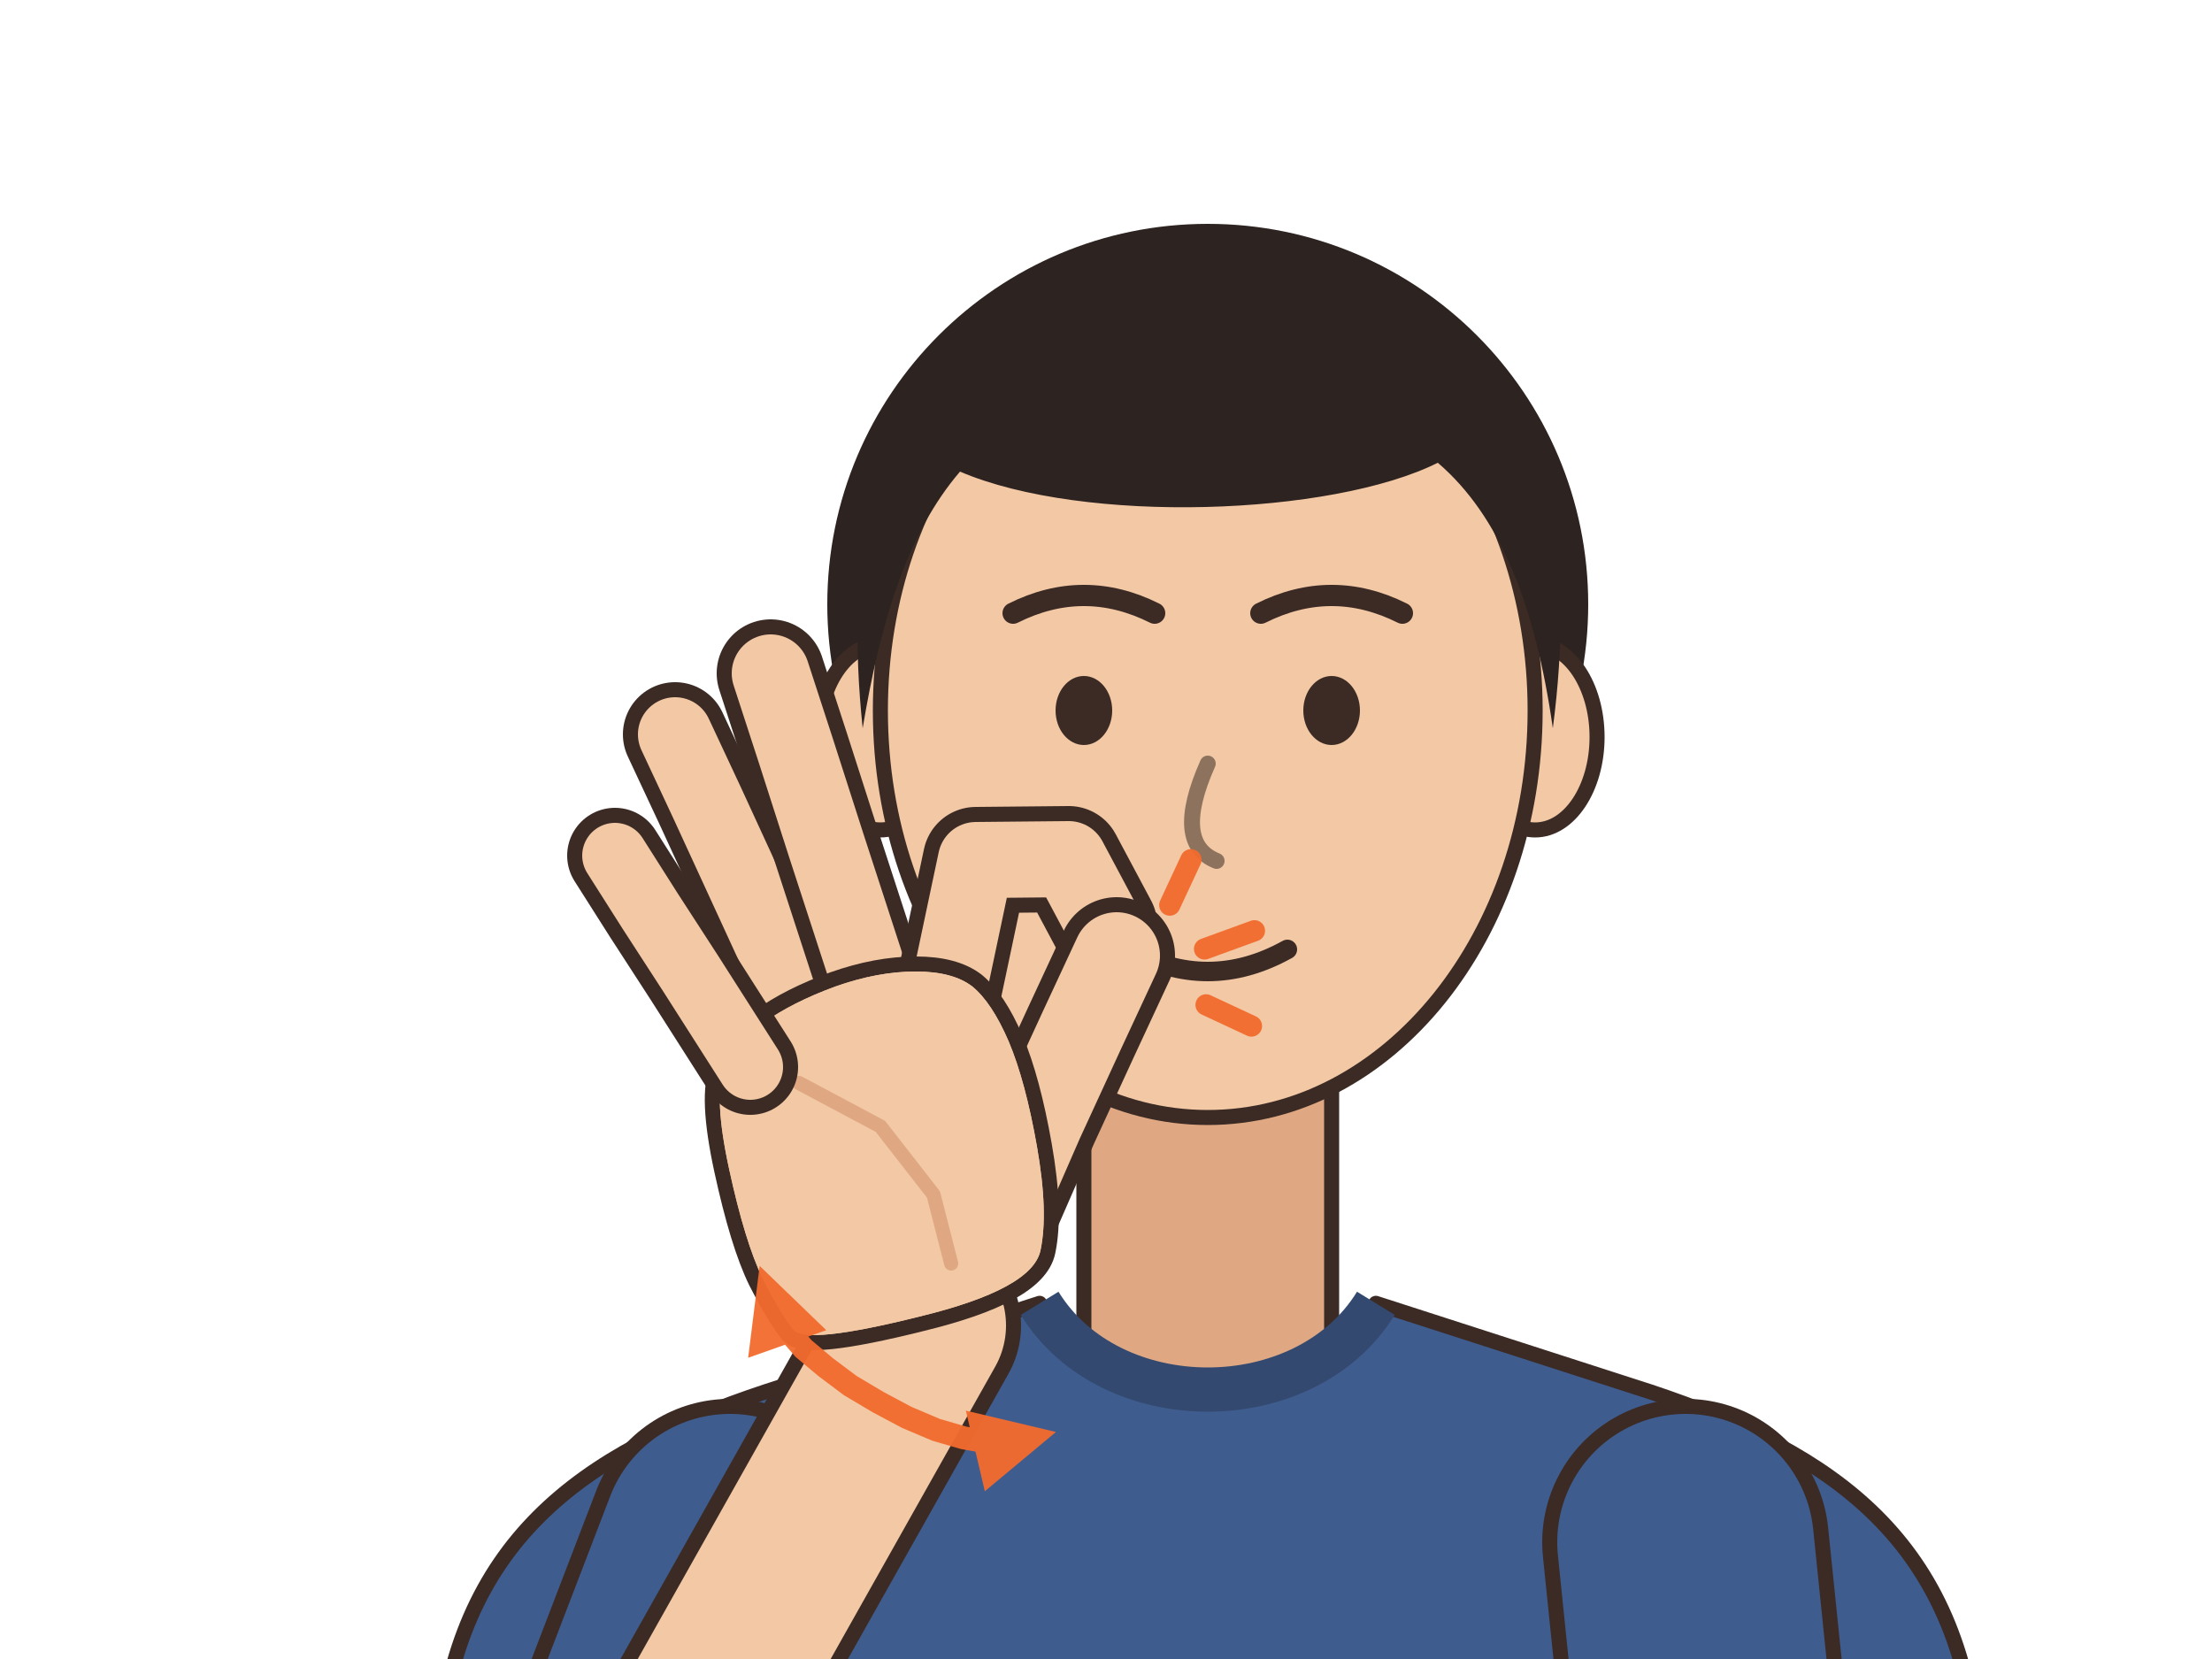
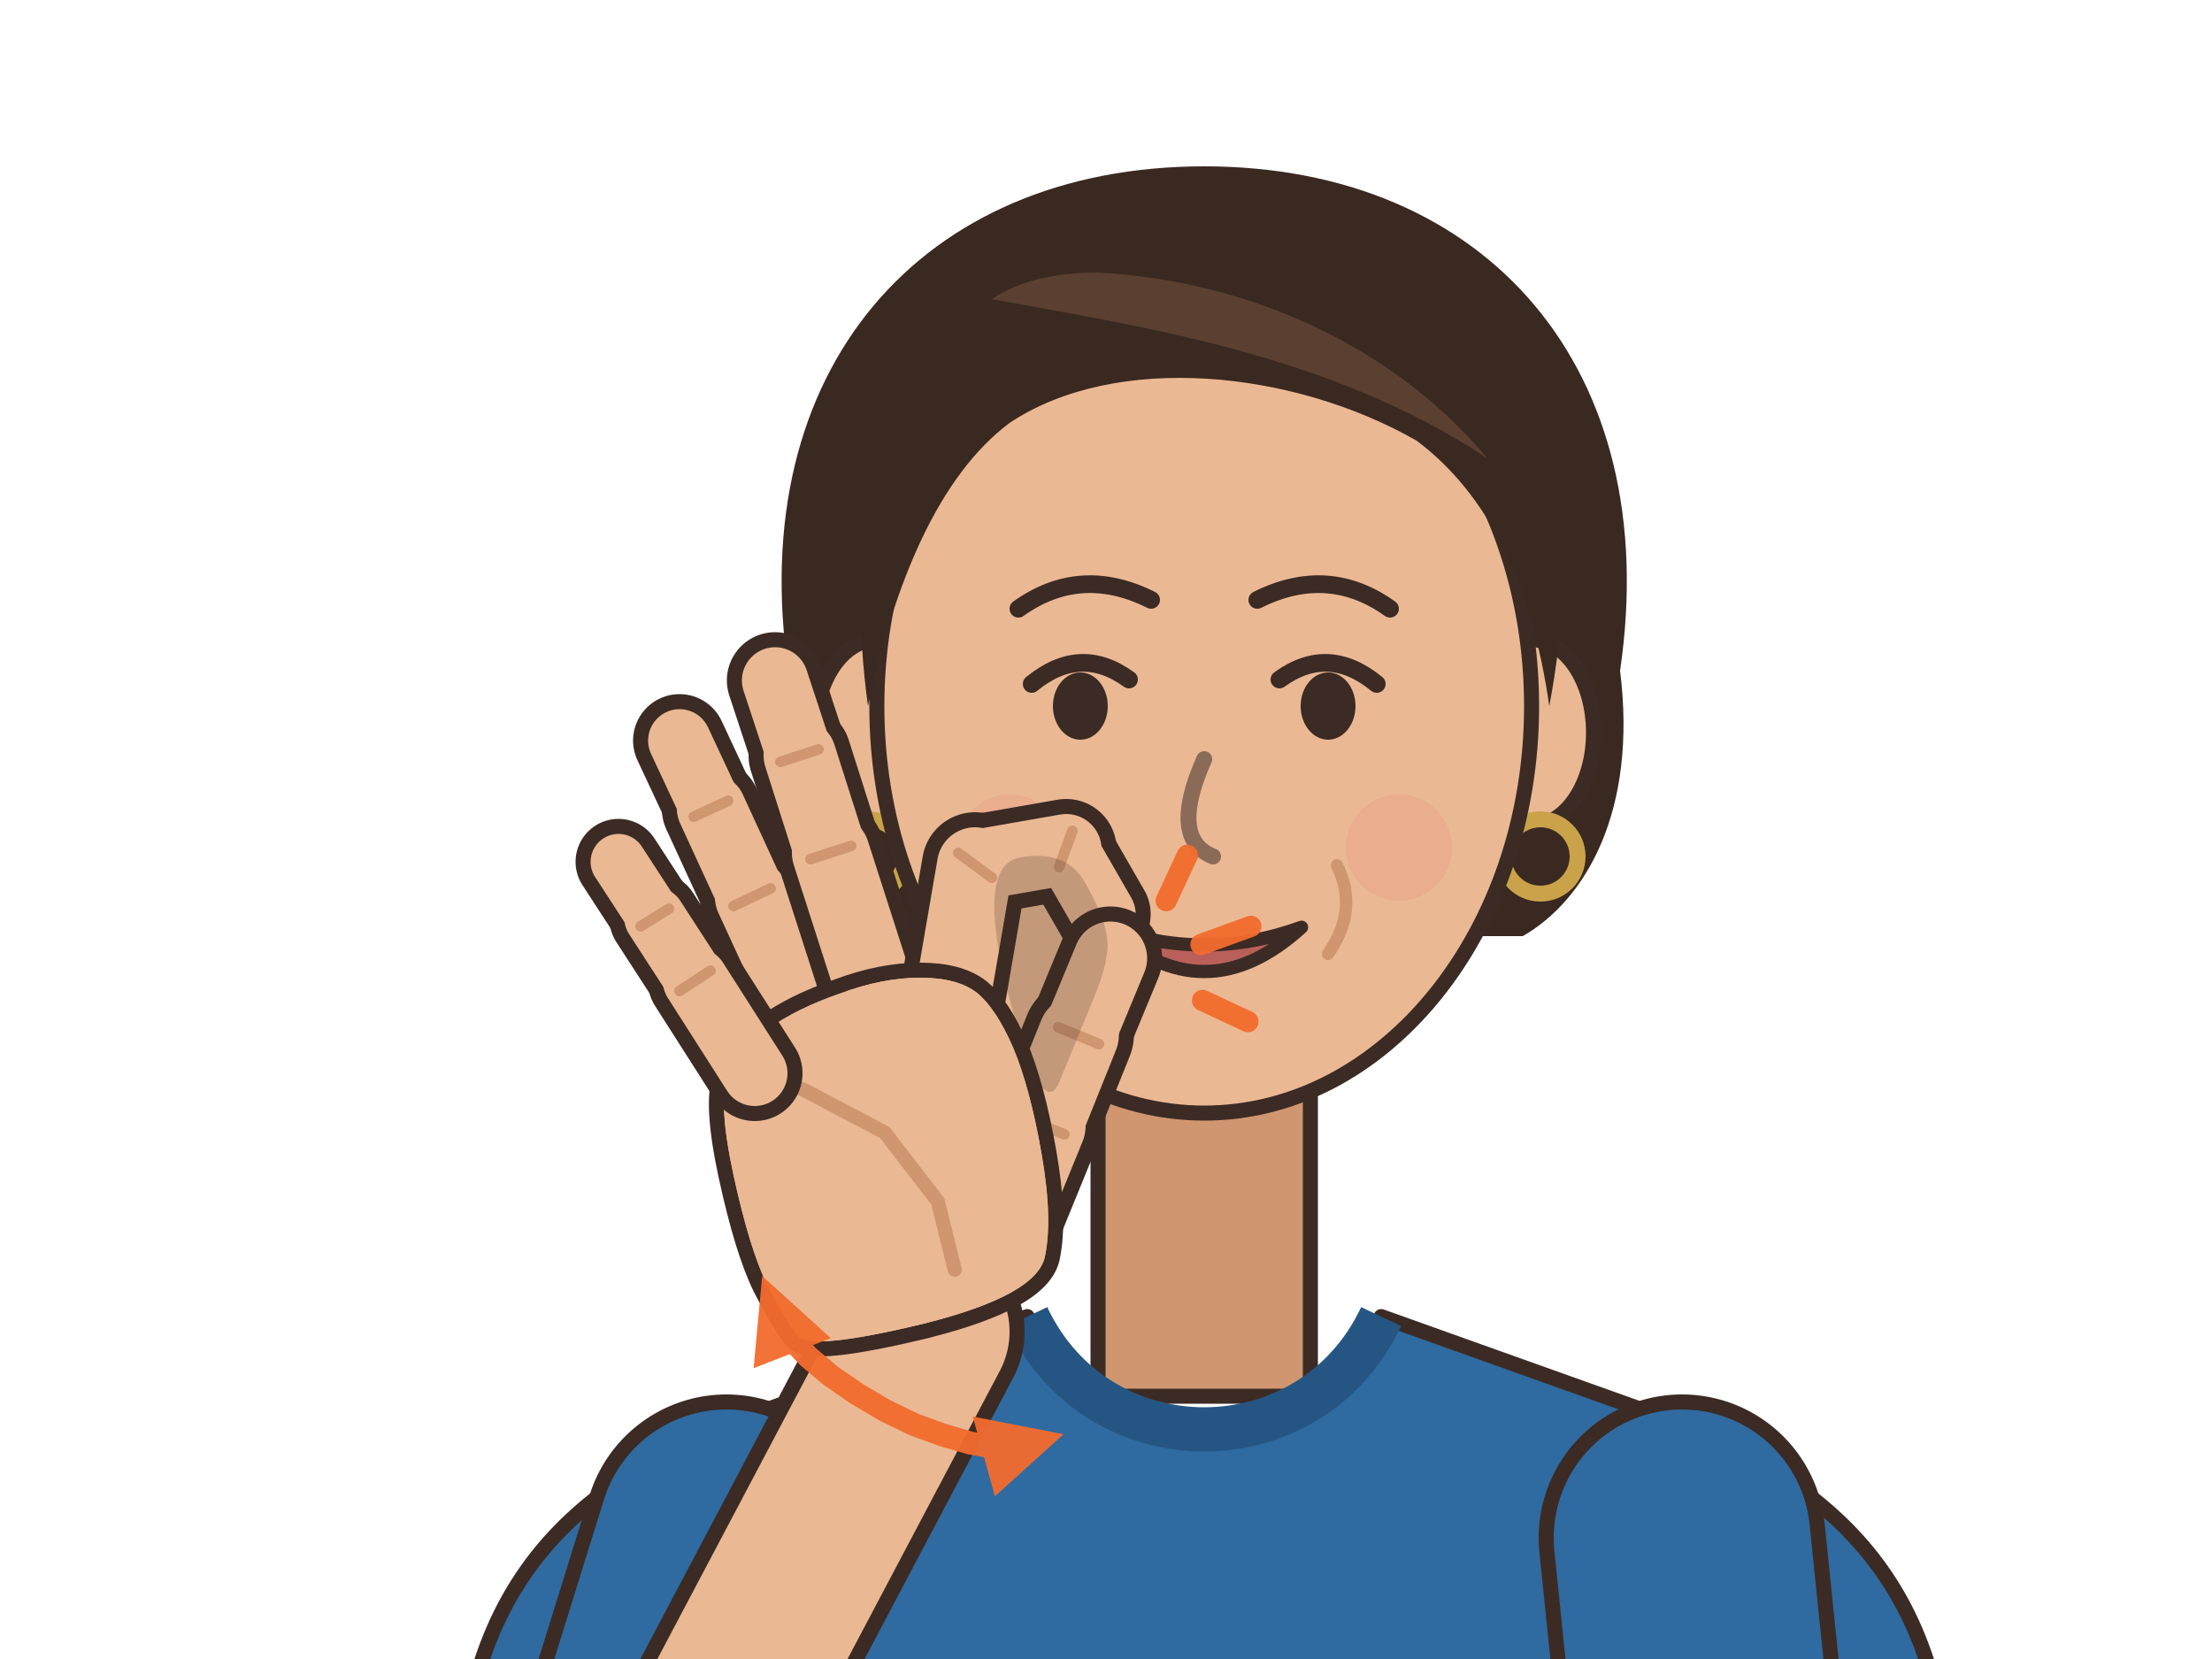
- <svg xmlns="http://www.w3.org/2000/svg" viewBox="63.5 17.7 250 187.5" role="img" aria-label="Sinal de café em Libras">
+ <svg xmlns="http://www.w3.org/2000/svg" viewBox="63.9 18.2 250 187.5" role="img" aria-label="Sinal de café em Libras">
  <defs>
    <marker id="cafe-tip" viewBox="0 0 10 10" refX="6" refY="5" markerWidth="3.6" markerHeight="3.6" orient="auto-start-reverse">
      <path d="M0 0L10 5L0 10Z" fill="#f26b2d" />
    </marker>
-     <path id="cafe-right-up" d="M146 192L129.2 235.9" />
-     <path id="cafe-right-fo" d="M129.2 235.9L167.7 167.5" />
-     <path id="cafe-right-sl" d="M146 192L138.9 210.5" />
-     <path id="cafe-h0-palm" d="M153.2 168Q154.6 169.7 167.4 166.5Q180.2 163.4 181.1 159Q182 154.7 180.7 147.3Q179.4 139.9 177.5 135.4Q175.6 131 173.4 129.2Q171.2 127.5 167 127.5Q162.7 127.5 157.9 129.2Q153 131 149.8 133.3Q146.7 135.7 145.4 138.6Q144.1 141.5 145.9 149.8Q147.7 158.1 149.7 162.2Q151.8 166.3 153.2 168Z" />
-     <path id="cafe-h0-crease" d="M153.8 140.1L163 145L169 152.7L171 160.5" />
-     <path id="cafe-h0-pinky" d="M148.3 138.3L141.6 127.8L137 120.7L133 114.4" />
-     <path id="cafe-h0-pinky-nail" d="M136 119.1L133.8 115.6" />
-     <path id="cafe-h0-ring" d="M154.9 133.4L148 118.4L143.4 108.4L139.8 100.7" />
-     <path id="cafe-h0-ring-nail" d="M142.5 106.5L140.5 102.1" />
-     <path id="cafe-h0-middle" d="M162.5 130.5L156.9 113.3L153.4 102.4L150.6 93.8" />
-     <path id="cafe-h0-middle-nail" d="M152.7 100.3L151.1 95.3" />
-     <path id="cafe-h0-index" d="M170.5 130.5L173.8 114.9L184.3 114.8L188.3 122.3" />
-     <path id="cafe-h0-index-nail" d="M185.3 116.7L187.6 121" />
-     <path id="cafe-h0-thumb" d="M175.9 156.2L181.1 144.3L185.7 134.3L189.7 125.7" />
-     <path id="cafe-h0-thumb-nail" d="M186.7 132.2L189.1 127" />
+     <path id="cafe-right-up" d="M146 192L131.5 238.7" />
+     <path id="cafe-right-fo" d="M131.5 238.7L168.5 168.7" />
+     <path id="cafe-right-sl" d="M146 192L139.9 211.6" />
+     <path id="cafe-h0-palm" d="M154.1 169.2Q155.5 170.9 168.3 167.8Q181.1 164.6 182 160.2Q182.9 155.9 181.6 148.5Q180.3 141.1 178.4 136.6Q176.5 132.2 174.3 130.4Q172.1 128.7 167.9 128.7Q163.6 128.7 158.8 130.5Q153.9 132.2 150.7 134.5Q147.5 136.9 146.2 139.8Q145 142.7 146.8 151Q148.6 159.3 150.6 163.4Q152.7 167.5 154.1 169.2Z" />
+     <path id="cafe-h0-crease" d="M154.6 141.3L163.9 146.2L169.9 154L171.8 161.7" />
+     <path id="cafe-h0-pinky-s0" d="M149.2 139.5L142.5 129" />
+     <path id="cafe-h0-pinky-s1" d="M142.5 129L137.9 121.9" />
+     <path id="cafe-h0-pinky-s2" d="M137.9 121.9L133.8 115.6" />
+     <path id="cafe-h0-pinky-c0" d="M144.2 127.9L140.7 130.2" />
+     <path id="cafe-h0-pinky-c1" d="M139.5 120.9L136.3 122.9" />
+     <path id="cafe-h0-pinky-nail" d="M215.3 153.1L218.6 153" />
+     <path id="cafe-h0-ring-s0" d="M155.8 134.6L148.9 119.6" />
+     <path id="cafe-h0-ring-s1" d="M148.9 119.6L144.3 109.6" />
+     <path id="cafe-h0-ring-s2" d="M144.3 109.6L140.7 101.9" />
+     <path id="cafe-h0-ring-c0" d="M151 118.6L146.8 120.6" />
+     <path id="cafe-h0-ring-c1" d="M146.2 108.7L142.3 110.5" />
+     <path id="cafe-h0-ring-nail" d="M223.7 143.5L227.7 142.9" />
+     <path id="cafe-h0-middle-s0" d="M163.3 131.7L157.8 114.6" />
+     <path id="cafe-h0-middle-s1" d="M157.8 114.6L154.3 103.6" />
+     <path id="cafe-h0-middle-s2" d="M154.3 103.6L151.5 95.1" />
+     <path id="cafe-h0-middle-c0" d="M160.1 113.8L155.5 115.3" />
+     <path id="cafe-h0-middle-c1" d="M156.4 102.9L152.1 104.3" />
+     <path id="cafe-h0-middle-nail" d="M224.9 134.4L229.2 133.4" />
+     <path id="cafe-h0-index-s0" d="M171.4 131.7L174.1 116" />
+     <path id="cafe-h0-index-s1" d="M174.1 116L184.4 114.2" />
+     <path id="cafe-h0-index-s2" d="M184.4 114.2L188.6 121.5" />
+     <path id="cafe-h0-index-c0" d="M176 117.4L172.2 114.6" />
+     <path id="cafe-h0-index-c1" d="M183.6 116.2L185.1 112.1" />
+     <path id="cafe-h0-thumb-s0" d="M176.8 157.4L181.7 145.4" />
+     <path id="cafe-h0-thumb-s1" d="M181.7 145.4L185.8 135.2" />
+     <path id="cafe-h0-thumb-s2" d="M185.8 135.2L189.4 126.5" />
+     <path id="cafe-h0-thumb-c0" d="M184.2 146.4L179.1 144.4" />
+     <path id="cafe-h0-thumb-c1" d="M188.1 136.2L183.5 134.3" />
+     <path id="cafe-h0-thumb-nail" d="M182.7 128.3L185.8 125.6" />
+     <path id="cafe-h0-hole" d="M177.9 130.7Q174.1 116 179.2 115.1Q184.4 114.2 186.5 117.9Q188.6 121.5 189 124Q189.4 126.5 187.6 130.8Q185.8 135.2 183.7 140.3Q181.7 145.4 177.9 130.7Z" />
  </defs>
  <g id="body">
-     <ellipse cx="200" cy="86" rx="43" ry="43" fill="#2d2320" />
-     <ellipse cx="163" cy="101" rx="7" ry="10.5" fill="#f2c8a5" stroke="#3b2b24" stroke-width="1.7" />
-     <ellipse cx="237" cy="101" rx="7" ry="10.5" fill="#f2c8a5" stroke="#3b2b24" stroke-width="1.7" />
-     <path d="M186 126V176H214V126Z" fill="#dfa883" stroke="#3b2b24" stroke-width="1.7" />
-     <path d="M108 302L113 216C115 192 129 182 150 175L181 165C189 178 211 178 219 165L250 175C271 182 285 192 287 216L292 302Z" fill="#3f5c8f" stroke="#3b2b24" stroke-width="1.7" stroke-linejoin="round" />
-     <path d="M181 165C189 178 211 178 219 165" fill="none" stroke="#33496f" stroke-width="5" />
-     <ellipse cx="200" cy="98" rx="37" ry="46" fill="#f2c8a5" stroke="#3b2b24" stroke-width="1.7" />
-     <path d="M161 100C157 62 174 47 200 47C227 47 244 62 239 100C237 86 233 76 226 70C214 76 186 77 172 71C166 78 163 88 161 100Z" fill="#2d2320" />
-     <path d="M178 87Q186 83 194 87M206 87Q214 83 222 87" fill="none" stroke="#3b2b24" stroke-width="2.4" stroke-linecap="round" />
-     <ellipse cx="186" cy="98" rx="3.2" ry="3.9" fill="#3b2b24" />
-     <ellipse cx="214" cy="98" rx="3.2" ry="3.9" fill="#3b2b24" />
+     <path d="M153 94C148 60 168 37 200 37C232 37 252 60 247 94C249 110 243 120 236 124L164 124C157 120 151 110 153 94Z" fill="#3a2920" />
+     <ellipse cx="163" cy="101" rx="7" ry="10.5" fill="#ebb894" stroke="#3b2b24" stroke-width="1.7" />
+     <ellipse cx="237" cy="101" rx="7" ry="10.5" fill="#ebb894" stroke="#3b2b24" stroke-width="1.7" />
+     <circle cx="162" cy="115" r="4.2" fill="none" stroke="#c9a24a" stroke-width="1.8" />
+     <circle cx="238" cy="115" r="4.2" fill="none" stroke="#c9a24a" stroke-width="1.8" />
+     <path d="M188 128V176H212V128Z" fill="#cf9670" stroke="#3b2b24" stroke-width="1.7" />
+     <path d="M112 302L116 218C118 194 132 184 152 177L180 167C188 184 212 184 220 167L248 177C268 184 282 194 284 218L288 302Z" fill="#2f6aa0" stroke="#3b2b24" stroke-width="1.7" stroke-linejoin="round" />
+     <path d="M180 167C188 184 212 184 220 167" fill="none" stroke="#255683" stroke-width="5" />
+     <ellipse cx="200" cy="98" rx="37" ry="46" fill="#ebb894" stroke="#3b2b24" stroke-width="1.7" />
+     <path d="M162 98C157 62 176 45 202 45C228 45 246 61 239 98C237 84 232 74 224 68C210 60 190 58 178 66C170 72 165 84 162 98Z" fill="#3a2920" />
+     <path d="M176 52C192 55 214 58 232 70C222 58 206 50 188 49C183 49 179 50 176 52Z" fill="#5b4032" />
+     <circle cx="178" cy="114" r="6" fill="#e58f7c" opacity=".28" />
+     <circle cx="222" cy="114" r="6" fill="#e58f7c" opacity=".28" />
+     <path d="M179 87Q186 82 194 86M206 86Q214 82 221 87" fill="none" stroke="#3b2b24" stroke-width="2" stroke-linecap="round" />
+     <ellipse cx="186" cy="98" rx="3.1" ry="3.8" fill="#3b2b24" />
+     <ellipse cx="214" cy="98" rx="3.1" ry="3.8" fill="#3b2b24" />
+     <path d="M180.5 95.5Q186 91 191.5 95M208.5 95Q214 91 219.5 95.5" fill="none" stroke="#3b2b24" stroke-width="2" stroke-linecap="round" />
    <path d="M200 104Q196 113 201 115" fill="none" stroke="#3b2b24" stroke-width="1.8" stroke-linecap="round" opacity=".55" />
-     <path d="M191 125Q200 130 209 125" fill="none" stroke="#3b2b24" stroke-width="2.2" stroke-linecap="round" />
+     <path d="M185 116Q182.5 121 186 126M215 116Q217.5 121 214 126" fill="none" stroke="#cf9670" stroke-width="1.4" stroke-linecap="round" />
+     <path d="M189 123Q200 133 211 123Q200 127 189 123Z" fill="#b9605a" stroke="#3b2b24" stroke-width="1.5" stroke-linejoin="round" />
  </g>
  <g fill="none" stroke-linecap="round">
    <path d="M254 192L266 308" stroke="#3b2b24" stroke-width="27.4" />
    <path d="M266 308L270 410" stroke="#3b2b24" stroke-width="23.4" />
-     <path d="M254 192L266 308" stroke="#f2c8a5" stroke-width="24" />
-     <path d="M266 308L270 410" stroke="#f2c8a5" stroke-width="20" />
+     <path d="M254 192L266 308" stroke="#ebb894" stroke-width="24" />
+     <path d="M266 308L270 410" stroke="#ebb894" stroke-width="20" />
    <path d="M254 192L259 240.7" stroke="#3b2b24" stroke-width="32.4" />
-     <path d="M254 192L259 240.7" stroke="#3f5c8f" stroke-width="29" />
+     <path d="M254 192L259 240.7" stroke="#2f6aa0" stroke-width="29" />
  </g>
  <g fill="none" stroke-linecap="round" stroke-linejoin="round">
    <use href="#cafe-right-up" stroke="#3b2b24" stroke-width="27.4" />
-     <use href="#cafe-right-up" stroke="#f2c8a5" stroke-width="24" />
+     <use href="#cafe-right-up" stroke="#ebb894" stroke-width="24" />
    <use href="#cafe-right-sl" stroke="#3b2b24" stroke-width="32.4" />
-     <use href="#cafe-right-sl" stroke="#3f5c8f" stroke-width="29" />
+     <use href="#cafe-right-sl" stroke="#2f6aa0" stroke-width="29" />
    <use href="#cafe-right-fo" stroke="#3b2b24" stroke-width="22.4" />
-     <use href="#cafe-right-fo" stroke="#f2c8a5" stroke-width="19" />
+     <use href="#cafe-right-fo" stroke="#ebb894" stroke-width="19" />
  </g>
  <g fill="none" stroke-linecap="round" stroke-linejoin="round">
-     <use href="#cafe-h0-ring" stroke="#3b2b24" stroke-width="11.8" visibility="visible" />
-     <use href="#cafe-h0-ring" stroke="#f2c8a5" stroke-width="8.4" visibility="visible" />
-     <use href="#cafe-h0-middle" stroke="#3b2b24" stroke-width="12.2" visibility="visible" />
-     <use href="#cafe-h0-middle" stroke="#f2c8a5" stroke-width="8.8" visibility="visible" />
-     <use href="#cafe-h0-middle-nail" stroke="#f9e2d2" stroke-width="4.4" visibility="hidden" />
-     <use href="#cafe-h0-index" stroke="#3b2b24" stroke-width="12" visibility="visible" />
-     <use href="#cafe-h0-index" stroke="#f2c8a5" stroke-width="8.6" visibility="visible" />
-     <use href="#cafe-h0-index-nail" stroke="#f9e2d2" stroke-width="4.3" visibility="hidden" />
-     <use href="#cafe-h0-thumb" stroke="#3b2b24" stroke-width="13.2" visibility="visible" />
-     <use href="#cafe-h0-thumb" stroke="#f2c8a5" stroke-width="9.8" visibility="visible" />
-     <use href="#cafe-h0-thumb-nail" stroke="#f9e2d2" stroke-width="4.9" visibility="hidden" />
-     <use href="#cafe-h0-palm" fill="#f2c8a5" stroke="#3b2b24" stroke-width="3.4" paint-order="stroke" />
-     <use href="#cafe-h0-palm" fill="#f2c8a5" />
-     <use href="#cafe-h0-crease" stroke="#dfa883" stroke-width="1.6" visibility="visible" />
-     <use href="#cafe-h0-pinky" stroke="#3b2b24" stroke-width="10.8" visibility="visible" />
-     <use href="#cafe-h0-pinky" stroke="#f2c8a5" stroke-width="7.4" visibility="visible" />
-     <use href="#cafe-h0-pinky-nail" stroke="#f9e2d2" stroke-width="3.7" visibility="hidden" />
-     <use href="#cafe-h0-ring" stroke="#3b2b24" stroke-width="11.8" visibility="hidden" />
-     <use href="#cafe-h0-ring" stroke="#f2c8a5" stroke-width="8.4" visibility="hidden" />
-     <use href="#cafe-h0-ring-nail" stroke="#f9e2d2" stroke-width="4.2" visibility="hidden" />
+     <use href="#cafe-h0-ring-s0" stroke="#3b2b24" stroke-width="11.8" visibility="visible" />
+     <use href="#cafe-h0-ring-s1" stroke="#3b2b24" stroke-width="11.2" visibility="visible" />
+     <use href="#cafe-h0-ring-s2" stroke="#3b2b24" stroke-width="10.5" visibility="visible" />
+     <use href="#cafe-h0-ring-s0" stroke="#ebb894" stroke-width="8.4" visibility="visible" />
+     <use href="#cafe-h0-ring-s1" stroke="#ebb894" stroke-width="7.8" visibility="visible" />
+     <use href="#cafe-h0-ring-s2" stroke="#ebb894" stroke-width="7.1" visibility="visible" />
+     <use href="#cafe-h0-ring-c0" stroke="#cf9670" stroke-width="1.2" visibility="visible" />
+     <use href="#cafe-h0-ring-c1" stroke="#cf9670" stroke-width="1.2" visibility="visible" />
+     <use href="#cafe-h0-middle-s0" stroke="#3b2b24" stroke-width="12.2" visibility="visible" />
+     <use href="#cafe-h0-middle-s1" stroke="#3b2b24" stroke-width="11.6" visibility="visible" />
+     <use href="#cafe-h0-middle-s2" stroke="#3b2b24" stroke-width="10.9" visibility="visible" />
+     <use href="#cafe-h0-middle-s0" stroke="#ebb894" stroke-width="8.8" visibility="visible" />
+     <use href="#cafe-h0-middle-s1" stroke="#ebb894" stroke-width="8.2" visibility="visible" />
+     <use href="#cafe-h0-middle-s2" stroke="#ebb894" stroke-width="7.5" visibility="visible" />
+     <use href="#cafe-h0-middle-c0" stroke="#cf9670" stroke-width="1.2" visibility="visible" />
+     <use href="#cafe-h0-middle-c1" stroke="#cf9670" stroke-width="1.2" visibility="visible" />
+     <use href="#cafe-h0-middle-nail" stroke="#cf9670" stroke-width="6" visibility="hidden" />
+     <use href="#cafe-h0-middle-nail" stroke="#f7e0d0" stroke-width="4.4" visibility="hidden" />
+     <use href="#cafe-h0-index-s0" stroke="#3b2b24" stroke-width="12" visibility="visible" />
+     <use href="#cafe-h0-index-s1" stroke="#3b2b24" stroke-width="11.4" visibility="visible" />
+     <use href="#cafe-h0-index-s2" stroke="#3b2b24" stroke-width="10.7" visibility="visible" />
+     <use href="#cafe-h0-index-s0" stroke="#ebb894" stroke-width="8.6" visibility="visible" />
+     <use href="#cafe-h0-index-s1" stroke="#ebb894" stroke-width="8" visibility="visible" />
+     <use href="#cafe-h0-index-s2" stroke="#ebb894" stroke-width="7.3" visibility="visible" />
+     <use href="#cafe-h0-index-c0" stroke="#cf9670" stroke-width="1.2" visibility="visible" />
+     <use href="#cafe-h0-index-c1" stroke="#cf9670" stroke-width="1.2" visibility="visible" />
+     <use href="#cafe-h0-thumb-s0" stroke="#3b2b24" stroke-width="13.2" visibility="visible" />
+     <use href="#cafe-h0-thumb-s1" stroke="#3b2b24" stroke-width="12.5" visibility="visible" />
+     <use href="#cafe-h0-thumb-s2" stroke="#3b2b24" stroke-width="11.7" visibility="visible" />
+     <use href="#cafe-h0-thumb-s0" stroke="#ebb894" stroke-width="9.8" visibility="visible" />
+     <use href="#cafe-h0-thumb-s1" stroke="#ebb894" stroke-width="9.1" visibility="visible" />
+     <use href="#cafe-h0-thumb-s2" stroke="#ebb894" stroke-width="8.3" visibility="visible" />
+     <use href="#cafe-h0-thumb-c0" stroke="#cf9670" stroke-width="1.2" visibility="visible" />
+     <use href="#cafe-h0-thumb-c1" stroke="#cf9670" stroke-width="1.2" visibility="visible" />
+     <use href="#cafe-h0-thumb-nail" stroke="#cf9670" stroke-width="6.5" visibility="hidden" />
+     <use href="#cafe-h0-thumb-nail" stroke="#f7e0d0" stroke-width="4.9" visibility="hidden" />
+     <use href="#cafe-h0-palm" fill="#ebb894" stroke="#3b2b24" stroke-width="3.4" paint-order="stroke" />
+     <use href="#cafe-h0-palm" fill="#ebb894" />
+     <use href="#cafe-h0-crease" stroke="#cf9670" stroke-width="1.6" visibility="visible" />
+     <use href="#cafe-h0-hole" fill="#3b2b24" fill-opacity=".22" />
+     <use href="#cafe-h0-pinky-s0" stroke="#3b2b24" stroke-width="10.8" visibility="visible" />
+     <use href="#cafe-h0-pinky-s1" stroke="#3b2b24" stroke-width="10.3" visibility="visible" />
+     <use href="#cafe-h0-pinky-s2" stroke="#3b2b24" stroke-width="9.7" visibility="visible" />
+     <use href="#cafe-h0-pinky-s0" stroke="#ebb894" stroke-width="7.4" visibility="visible" />
+     <use href="#cafe-h0-pinky-s1" stroke="#ebb894" stroke-width="6.9" visibility="visible" />
+     <use href="#cafe-h0-pinky-s2" stroke="#ebb894" stroke-width="6.3" visibility="visible" />
+     <use href="#cafe-h0-pinky-c0" stroke="#cf9670" stroke-width="1.2" visibility="visible" />
+     <use href="#cafe-h0-pinky-c1" stroke="#cf9670" stroke-width="1.2" visibility="visible" />
+     <use href="#cafe-h0-pinky-nail" stroke="#cf9670" stroke-width="5.3" visibility="hidden" />
+     <use href="#cafe-h0-pinky-nail" stroke="#f7e0d0" stroke-width="3.7" visibility="hidden" />
+     <use href="#cafe-h0-ring-s0" stroke="#3b2b24" stroke-width="11.8" visibility="hidden" />
+     <use href="#cafe-h0-ring-s1" stroke="#3b2b24" stroke-width="11.2" visibility="hidden" />
+     <use href="#cafe-h0-ring-s2" stroke="#3b2b24" stroke-width="10.5" visibility="hidden" />
+     <use href="#cafe-h0-ring-s0" stroke="#ebb894" stroke-width="8.4" visibility="hidden" />
+     <use href="#cafe-h0-ring-s1" stroke="#ebb894" stroke-width="7.8" visibility="hidden" />
+     <use href="#cafe-h0-ring-s2" stroke="#ebb894" stroke-width="7.1" visibility="hidden" />
+     <use href="#cafe-h0-ring-c0" stroke="#cf9670" stroke-width="1.2" visibility="hidden" />
+     <use href="#cafe-h0-ring-c1" stroke="#cf9670" stroke-width="1.2" visibility="hidden" />
+     <use href="#cafe-h0-ring-nail" stroke="#cf9670" stroke-width="5.8" visibility="hidden" />
+     <use href="#cafe-h0-ring-nail" stroke="#f7e0d0" stroke-width="4.2" visibility="hidden" />
  </g>
  <g opacity=".95">
-     <path d="M150.6 164.3L151.2 166L152.5 168L154.3 170.1L156.8 172.2L159.6 174.3L162.8 176.2L166 177.9L169.3 179.3L172.4 180.2L175.2 180.7L177.5 180.8L179.2 180.4" fill="none" stroke="#f26b2d" stroke-width="2.6" stroke-linecap="round" marker-end="url(#cafe-tip)" marker-start="url(#cafe-tip)" />
+     <path d="M151.4 165.9L152.1 167.7L153.4 169.6L155.3 171.6L157.8 173.7L160.7 175.7L163.9 177.6L167.2 179.2L170.5 180.4L173.6 181.3L176.4 181.8L178.7 181.8L180.5 181.3" fill="none" stroke="#f26b2d" stroke-width="2.6" stroke-linecap="round" marker-end="url(#cafe-tip)" marker-start="url(#cafe-tip)" />
    <g transform="translate(194 127) rotate(70)" stroke="#f26b2d" stroke-width="2.4" stroke-linecap="round">
      <path d="M0 -6V-12M-6 -4L-10 -8M6 -4L10 -8" />
    </g>
  </g>
</svg>
